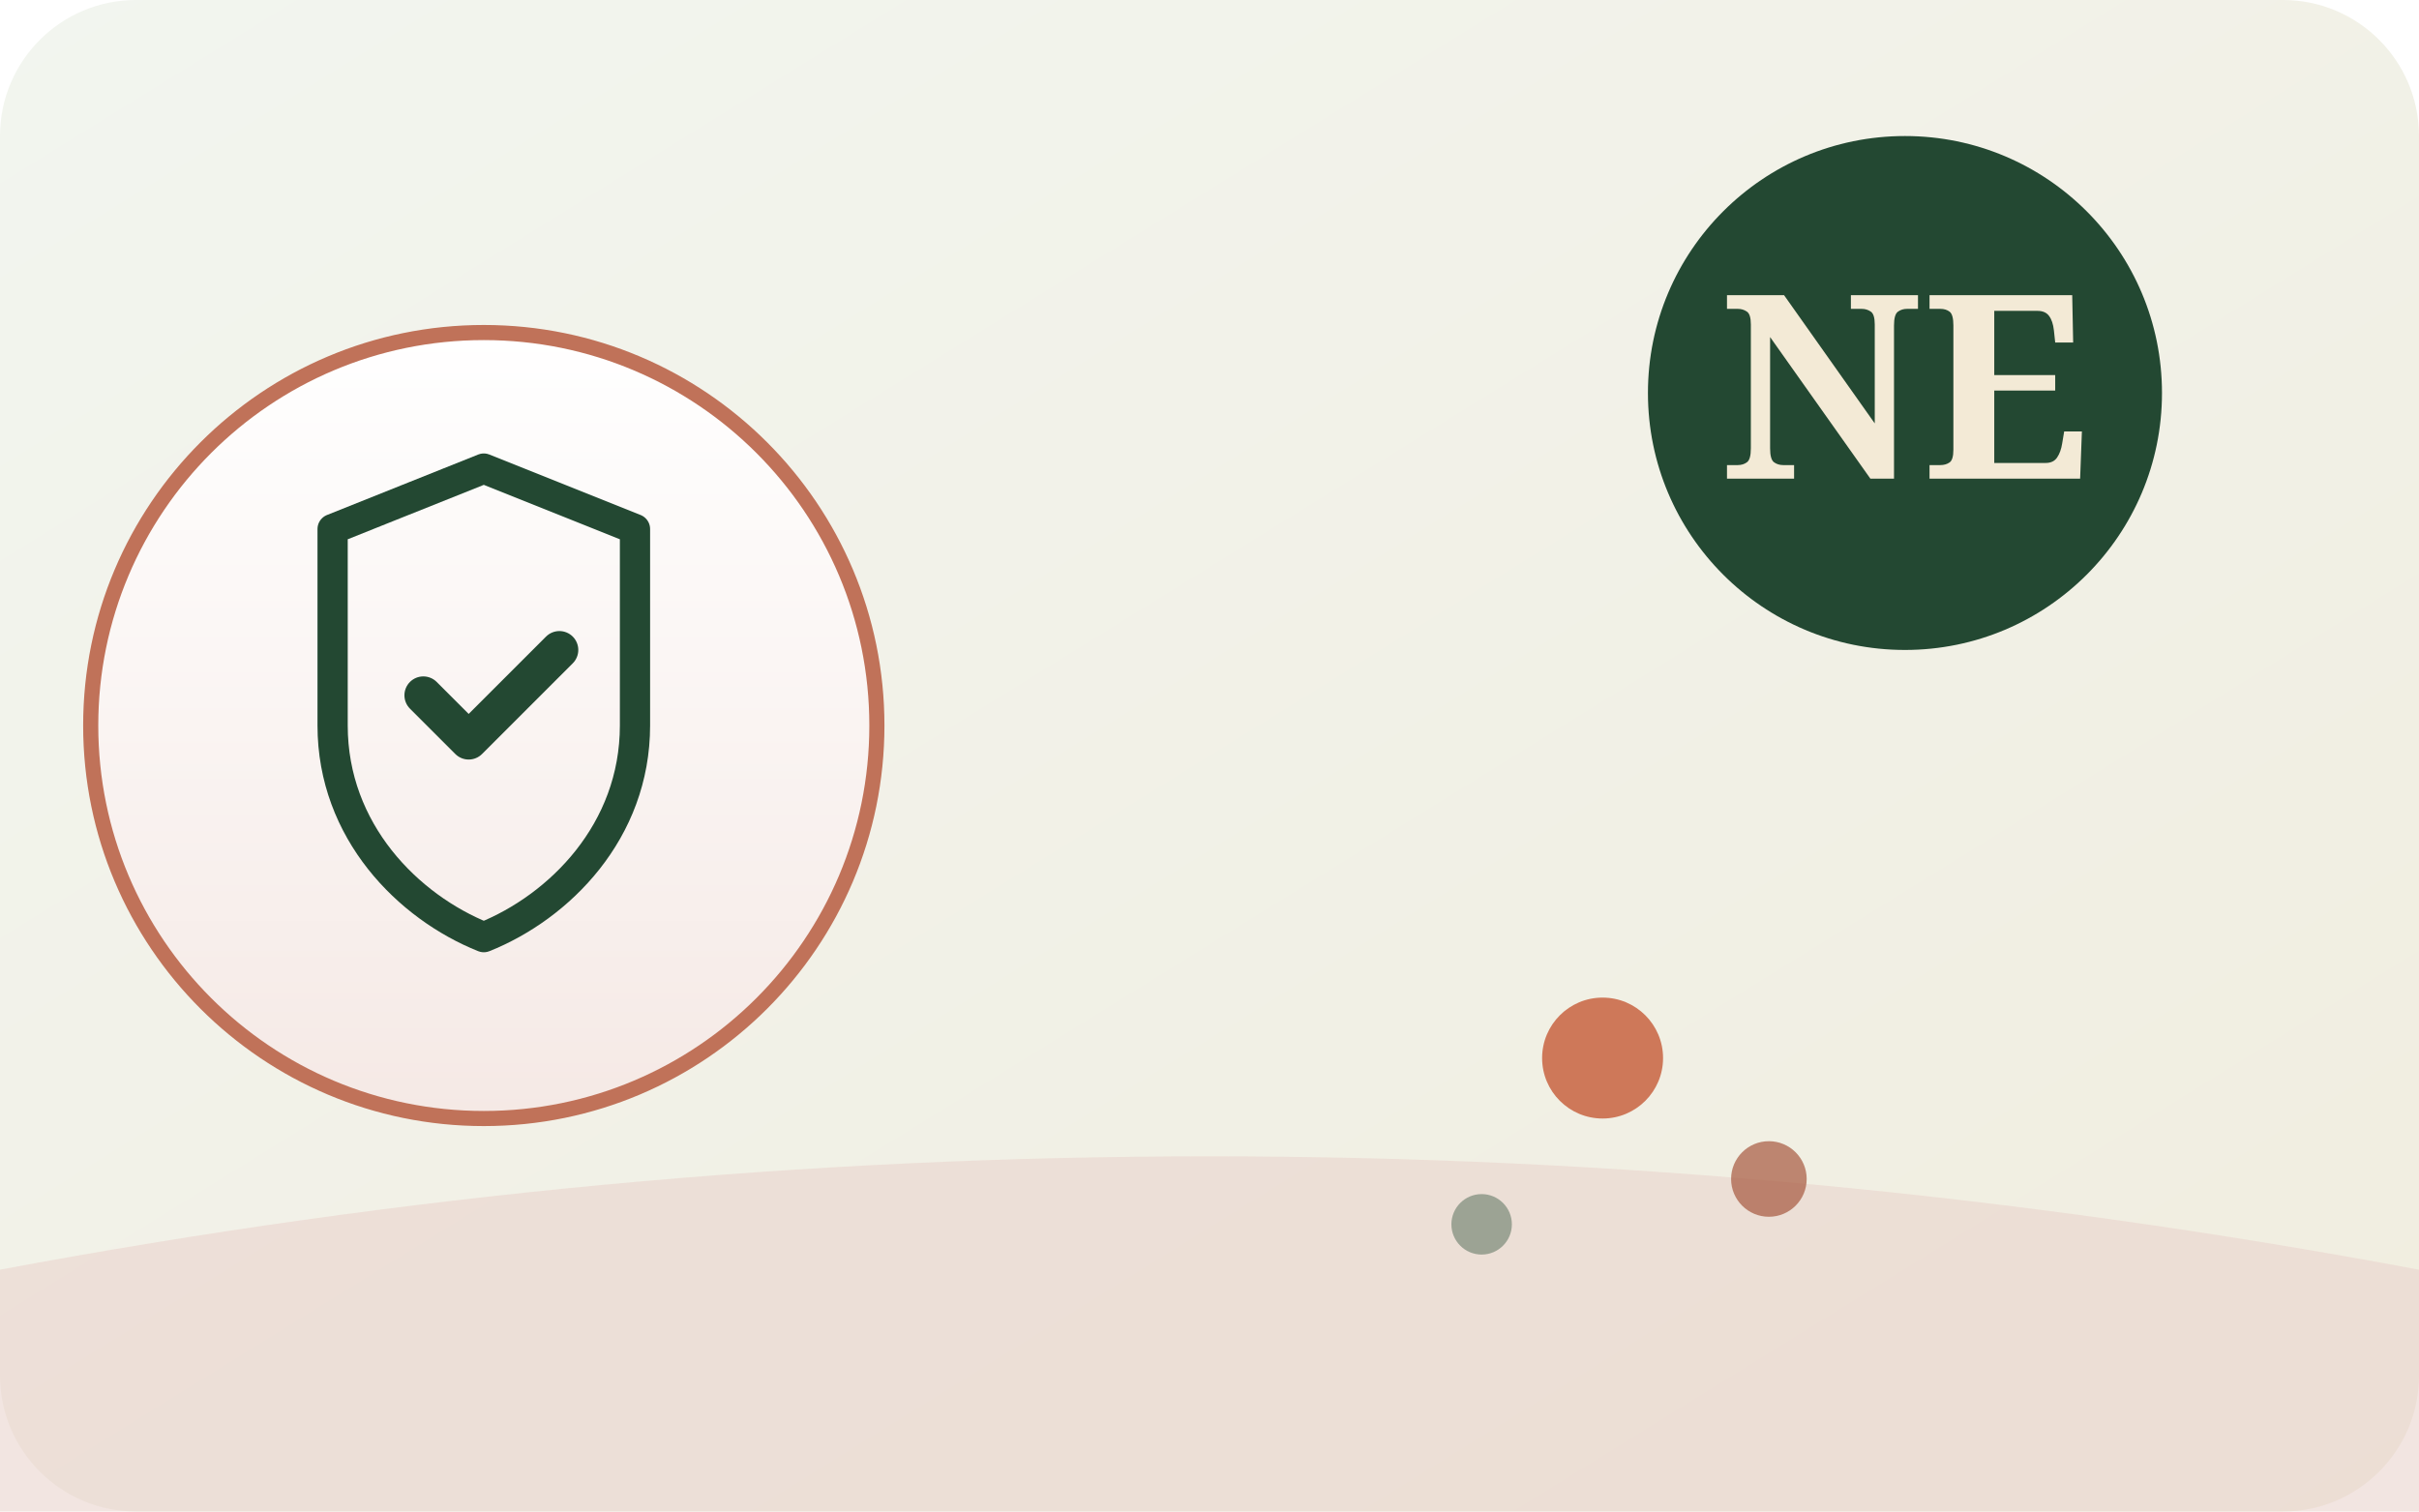
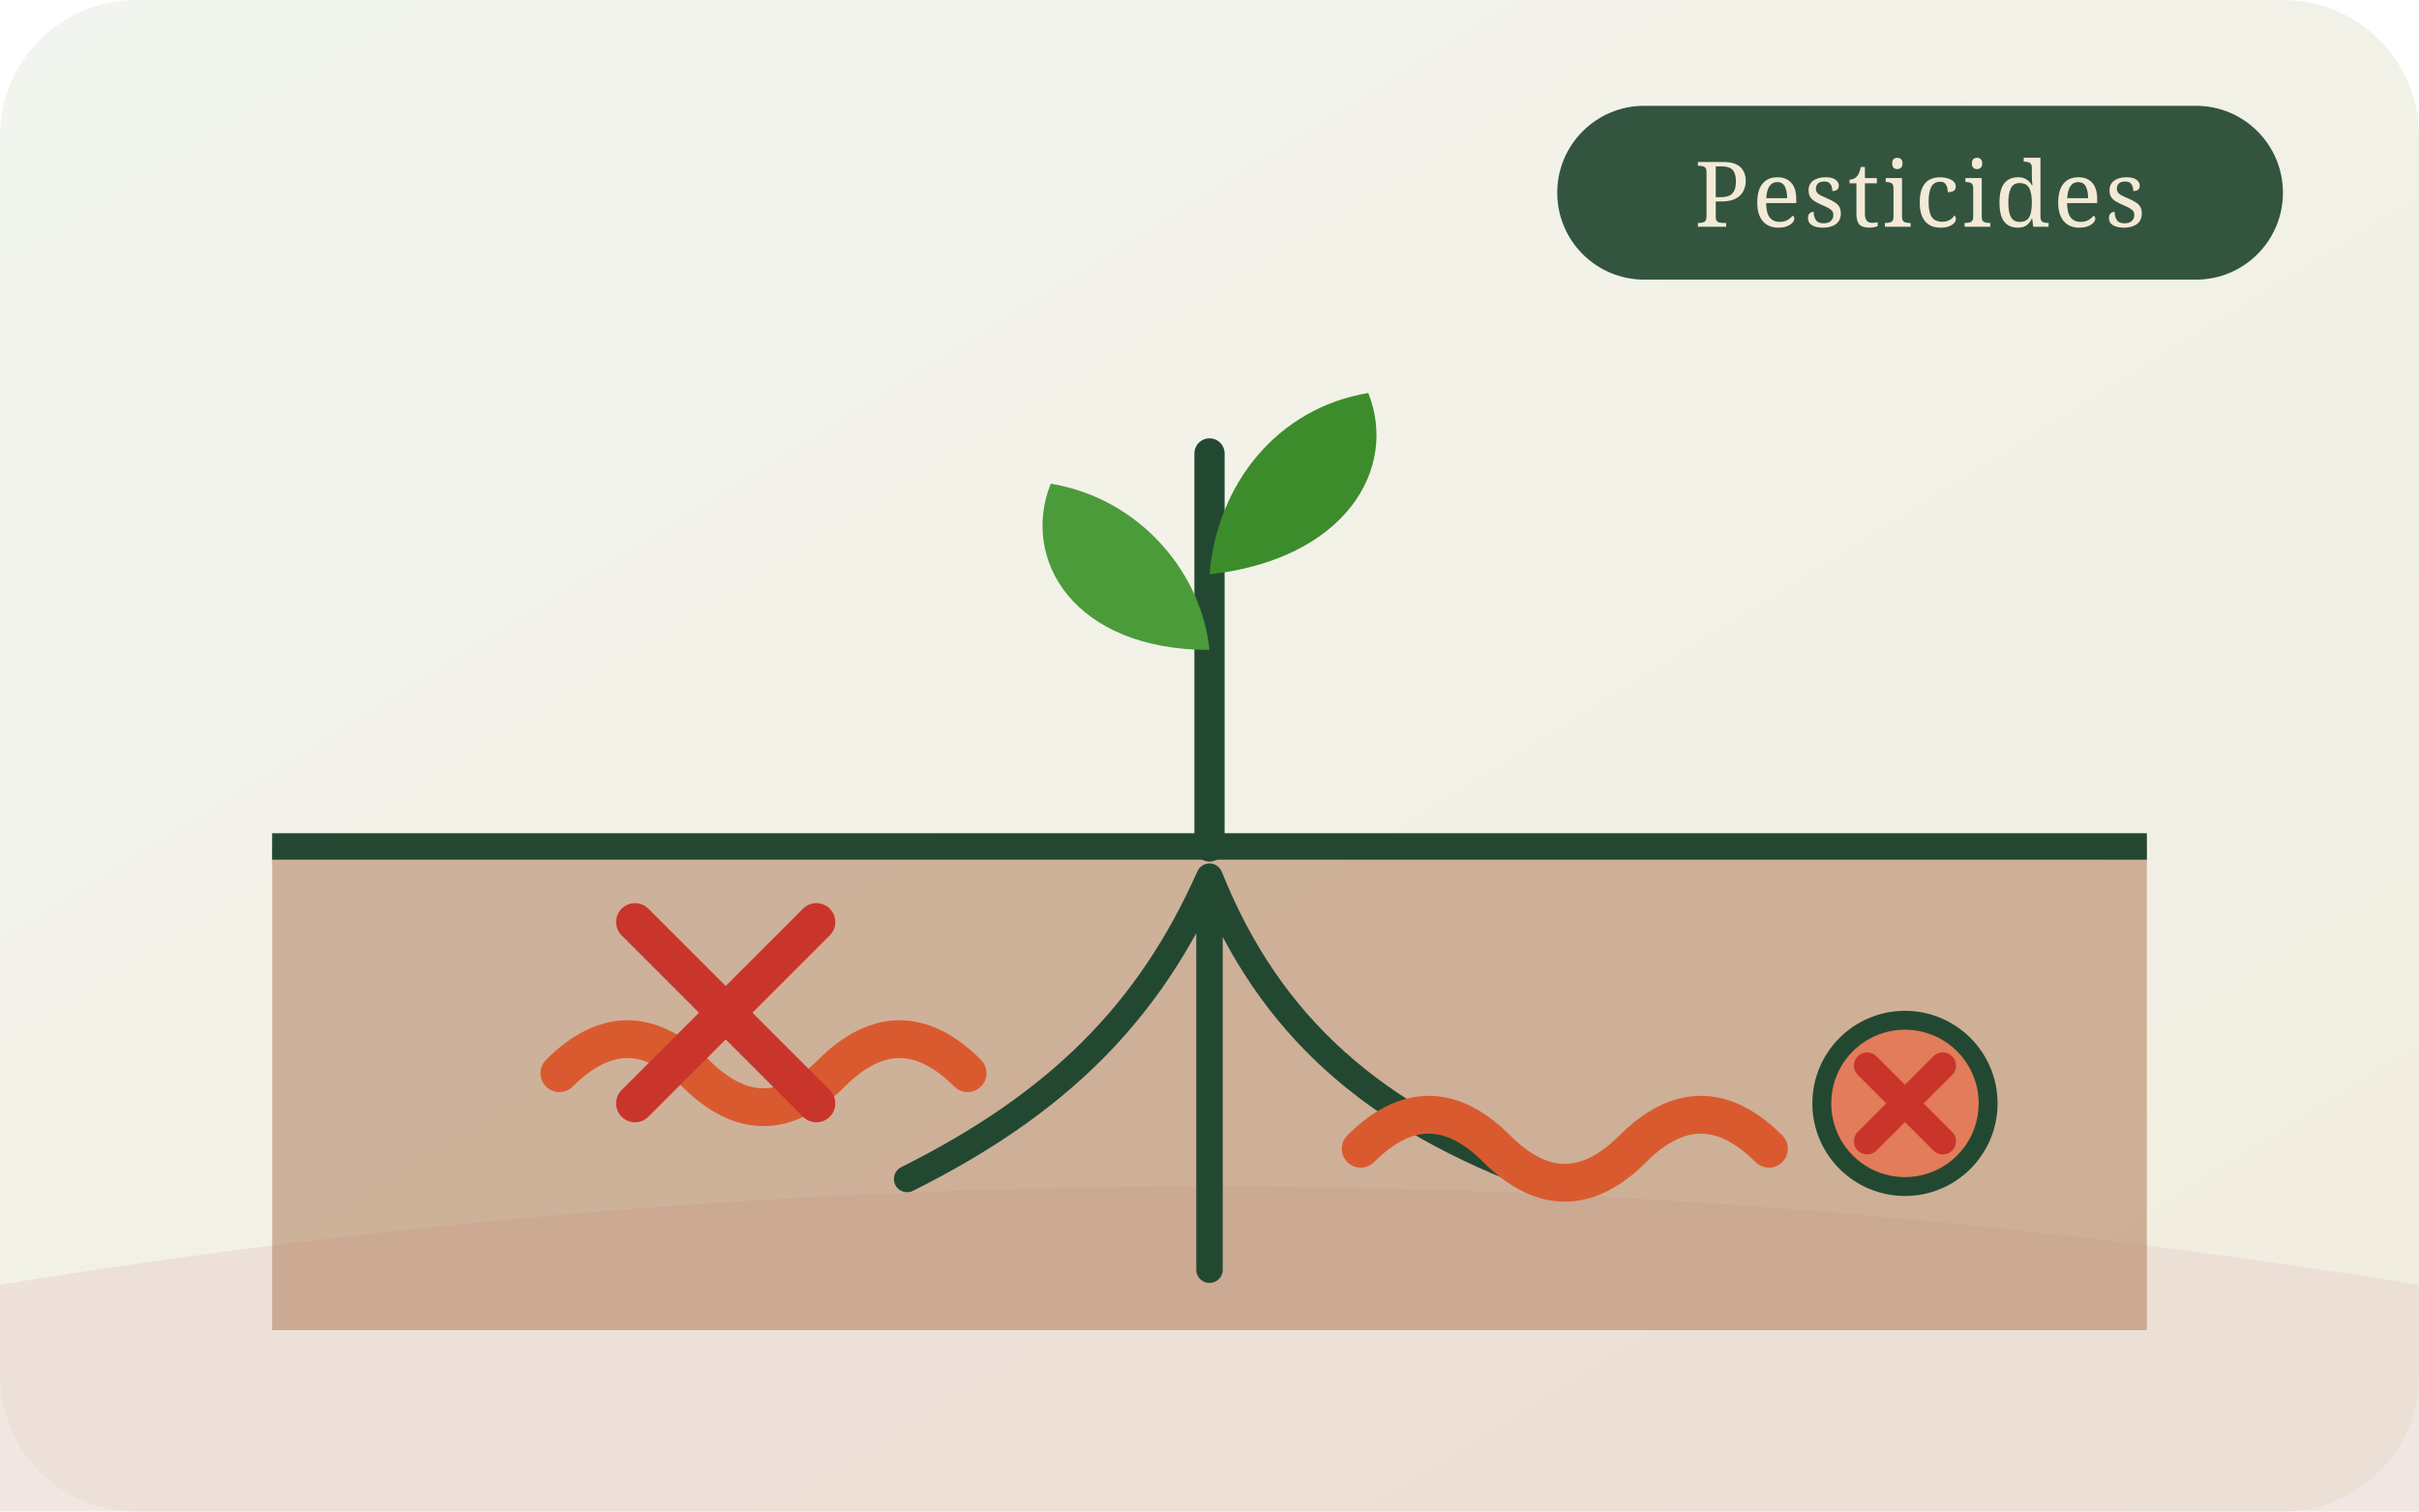
- <svg xmlns="http://www.w3.org/2000/svg" viewBox="0 0 320 200" role="img" aria-label="Nematicides">
+ <svg xmlns="http://www.w3.org/2000/svg" viewBox="0 0 320 200" role="img" aria-label="Nematicides demo illustration">
  <defs>
    <linearGradient id="bg" x1="0" y1="0" x2="1" y2="1">
      <stop offset="0" stop-color="hsl(90,25%,95%)" />
      <stop offset="1" stop-color="hsl(45,40%,91%)" />
    </linearGradient>
-     <linearGradient id="chip" x1="0" y1="0" x2="0" y2="1">
-       <stop offset="0" stop-color="#ffffff" />
-       <stop offset="1" stop-color="hsl(15,45%,93%)" />
-     </linearGradient>
  </defs>
  <rect width="320" height="200" rx="18" fill="url(#bg)" />
-   <path d="M0 168 Q160 138 320 168 V200 H0 Z" fill="hsl(15,40%,86%)" opacity=".6" />
-   <circle cx="64" cy="96" r="52" fill="url(#chip)" stroke="hsl(15,45%,55%)" stroke-width="2" />
-   <g stroke="#234832" stroke-width="4" fill="none" stroke-linecap="round" stroke-linejoin="round">
-     <path d="M64 62 L84 70 V96 C84 110 74 120 64 124 C54 120 44 110 44 96 V70 Z" />
-     <path d="M56 92 l6 6 12-12" stroke-width="5" />
+   <path d="M0 170 Q160 144 320 170 V200 H0 Z" fill="hsl(15,38%,86%)" opacity=".6" />
+   <g>
+     <rect x="36" y="112" width="248" height="64" fill="hsl(24,36%,52%)" opacity=".55" />
+     <path d="M36 112 H284" stroke="#234832" stroke-width="3.5" />
+     <g transform="translate(160 112)">
+       <path d="M0 0 V-52" stroke="#234832" stroke-width="4" stroke-linecap="round" />
+       <path d="M0 -26 C -18 -26 -25 -38 -21 -48 C -9 -46 -1 -36 0 -26 Z" fill="hsl(110,45%,42%)" />
+       <path d="M0 -36 C 18 -38 25 -50 21 -60 C 9 -58 1 -48 0 -36 Z" fill="hsl(110,52%,36%)" />
+       <path d="M0 4 C -8 22 -20 34 -40 44 M0 4 C 8 24 22 36 44 44 M0 4 V56" stroke="#234832" stroke-width="3.5" fill="none" stroke-linecap="round" />
+     </g>
+     <path d="M74 142 q 9 -9 18 0 q 9 9 18 0 q 9 -9 18 0" stroke="hsl(15,70%,52%)" stroke-width="5" fill="none" stroke-linecap="round" />
+     <path d="M180 152 q 9 -9 18 0 q 9 9 18 0 q 9 -9 18 0" stroke="hsl(15,70%,52%)" stroke-width="5" fill="none" stroke-linecap="round" />
+     <path d="M84 122 l24 24 M108 122 l-24 24" stroke="hsl(4,65%,48%)" stroke-width="5" stroke-linecap="round" />
+     <circle cx="252" cy="146" r="11" fill="hsl(15,70%,62%)" stroke="#234832" stroke-width="2.5" />
+     <path d="M247 141 l10 10 M257 141 l-10 10" stroke="hsl(4,65%,48%)" stroke-width="3.5" stroke-linecap="round" />
  </g>
-   <circle cx="252" cy="52" r="34" fill="#234832" />
-   <text x="252" y="63.333" text-anchor="middle" font-family="Georgia,serif" font-size="34" font-weight="bold" fill="#f3ead6">NE</text>
-   <circle cx="212" cy="140" r="8" fill="hsl(15,55%,52%)" opacity=".85" />
-   <circle cx="234" cy="156" r="5" fill="hsl(15,45%,45%)" opacity=".7" />
-   <circle cx="196" cy="162" r="4" fill="#234832" opacity=".4" />
+   <rect x="206" y="14" width="96" height="23" rx="11.5" fill="#234832" opacity=".92" />
+   <text x="254" y="30" text-anchor="middle" font-family="Georgia,serif" font-size="12" fill="#f3ead6" letter-spacing=".4">Pesticides</text>
</svg>
